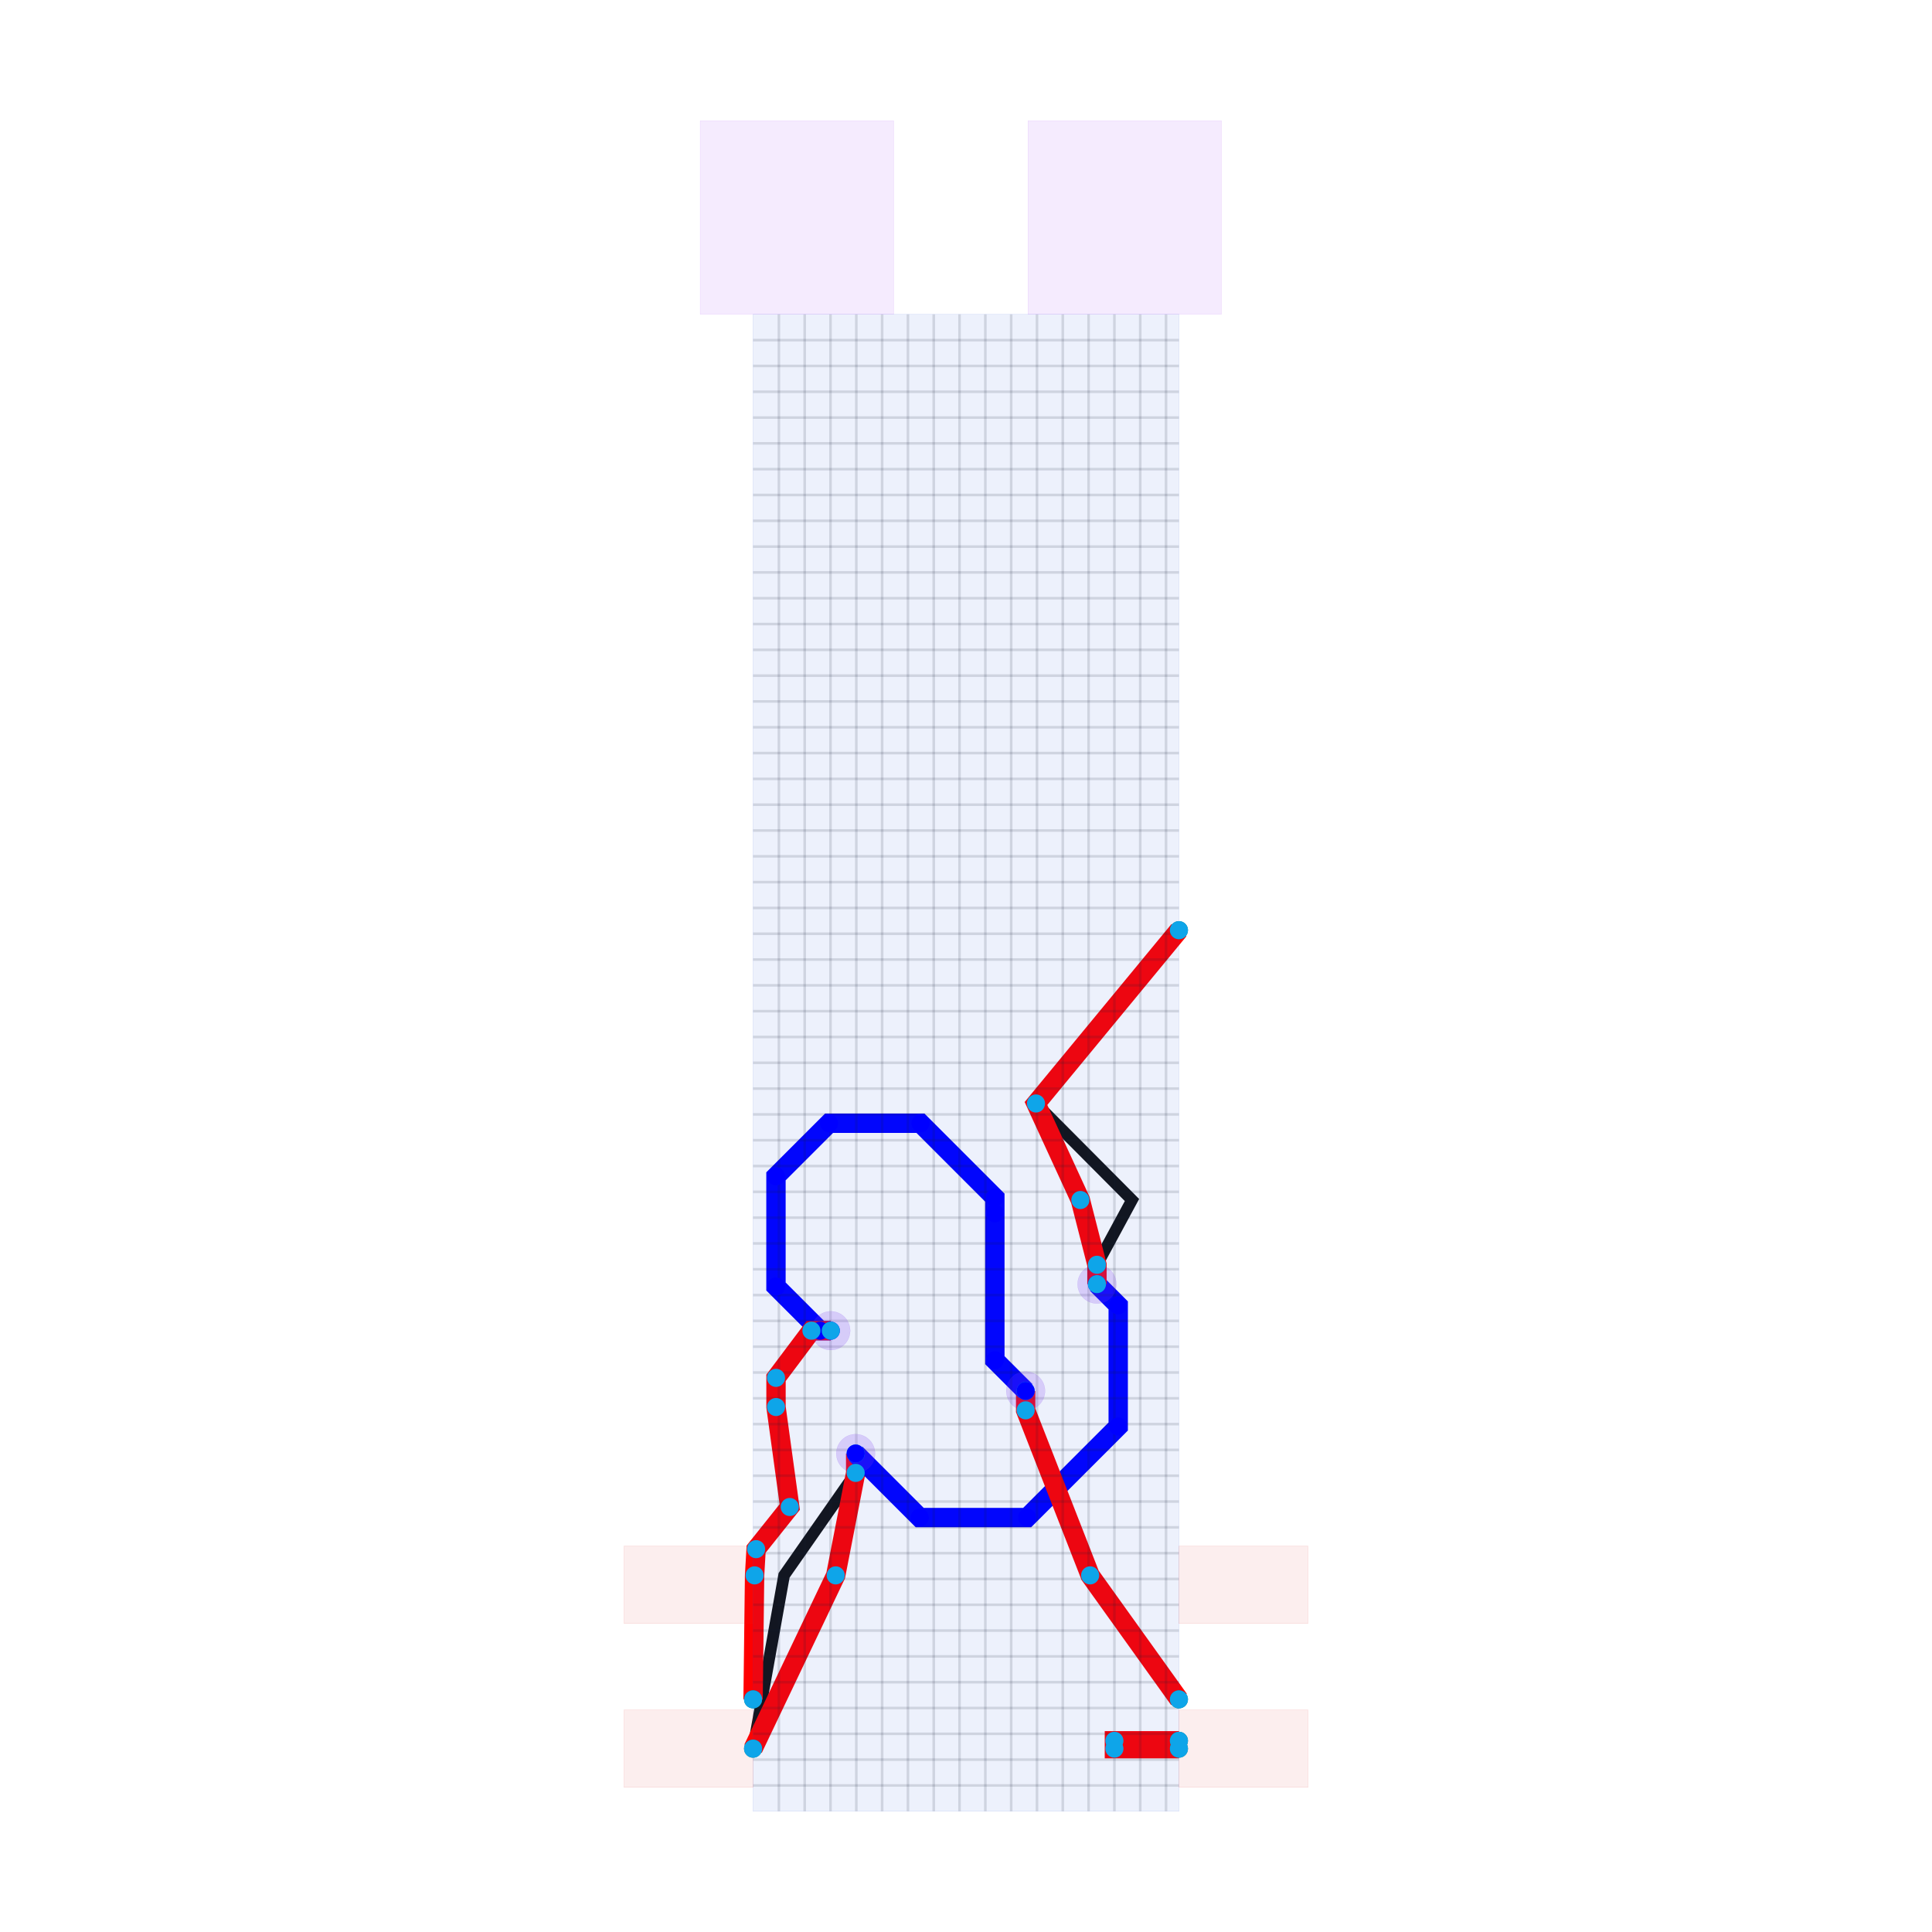
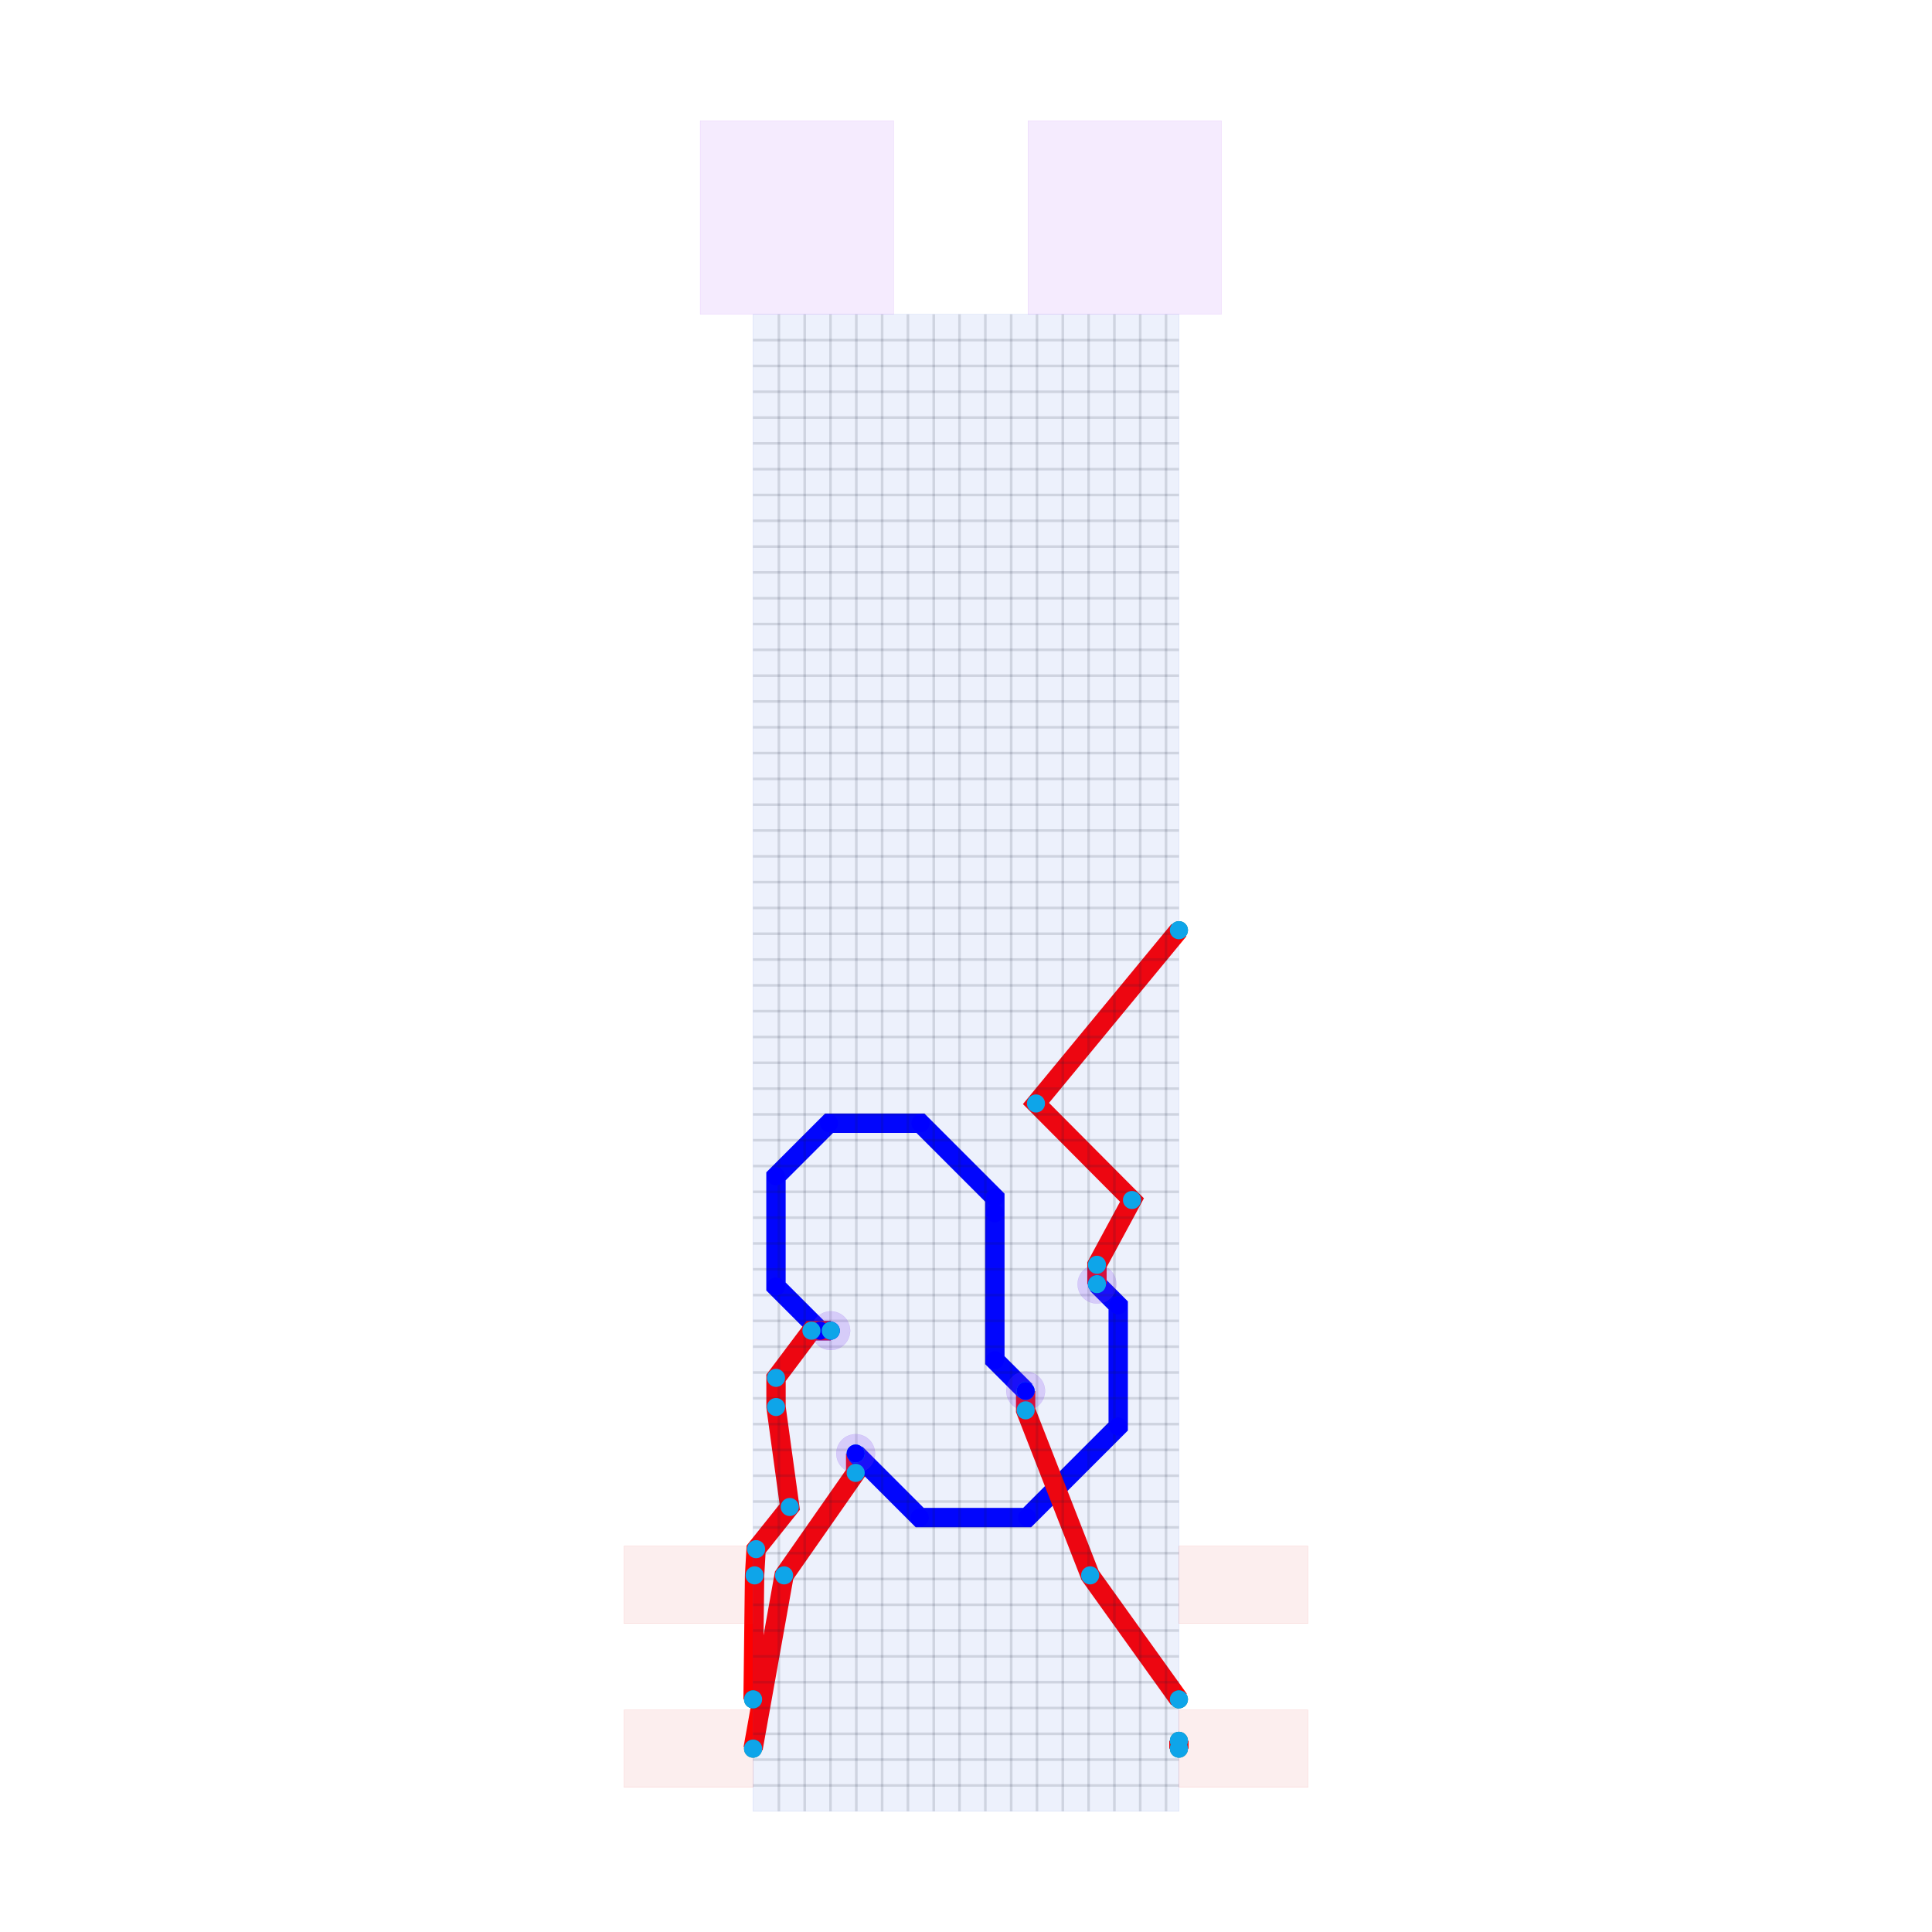
<svg xmlns="http://www.w3.org/2000/svg" width="640" height="640" viewBox="0 0 640 640">
  <rect width="100%" height="100%" fill="white" />
  <g>
    <polyline data-points="-22.1,6.945999999999999 -22.1,6.885" data-type="line" data-label="original:source_net_22_mst1" points="390.534,576.66 390.534,579.267" fill="none" stroke="#111111" stroke-width="3.847" />
  </g>
  <g>
    <polyline data-points="-25.4,6.885 -25.159678666666665,8.227865999999999 -24.604951,9.021963999999999 -24.604951,9.171964" data-type="line" data-label="original:source_net_8_mst2" points="249.466,579.267 259.739,521.862 283.452,487.916 283.452,481.504" fill="none" stroke="#111111" stroke-width="3.847" />
  </g>
  <g>
    <polyline data-points="-24.604951,9.171964 -24.604951,9.171964 -24.108639,8.675652 -23.276166,8.675652 -22.570486,9.381331999999999 -22.570486,10.319981999999998 -22.735174,10.484669999999998" data-type="line" data-label="original:source_net_8_mst2" points="283.452,481.504 283.452,481.504 304.669,502.72 340.255,502.72 370.422,472.554 370.422,432.428 363.382,425.388" fill="none" stroke="#111111" stroke-width="3.847" />
  </g>
  <g>
    <polyline data-points="-22.735174,10.484669999999998 -22.735174,10.484669999999998 -22.735174,10.634669999999998 -22.46373275,11.136552199999999 -23.207815833333335,11.884633999999998 -22.1,13.2275" data-type="line" data-label="original:source_net_8_mst2" points="363.382,425.388 363.382,425.388 363.382,418.976 374.985,397.521 343.177,365.542 390.534,308.137" fill="none" stroke="#111111" stroke-width="3.847" />
  </g>
  <g>
    <polyline data-points="-22.1,7.2669999999999995 -22.788034250000003,8.227865999999999 -23.287796,9.506799999999998 -23.287796,9.656799999999999" data-type="line" data-label="original:source_net_0" points="390.534,562.937 361.122,521.862 339.758,467.19 339.758,460.778" fill="none" stroke="#111111" stroke-width="3.847" />
  </g>
  <g>
    <polyline data-points="-23.287796,9.656799999999999 -23.287796,9.656799999999999 -23.52637,9.895373999999999 -23.52637,11.033787999999998 -23.52637,11.155012999999999 -24.102777,11.731419999999998 -24.811369,11.731419999999998 -25.222591,11.320197999999998 -25.222591,10.466365999999999 -24.880181,10.123955999999998 -24.797736,10.123955999999998" data-type="line" data-label="original:source_net_0" points="339.758,460.778 339.758,460.778 329.56,450.579 329.56,401.914 329.56,396.732 304.919,372.092 274.629,372.092 257.05,389.671 257.05,426.171 271.687,440.808 275.211,440.808" fill="none" stroke="#111111" stroke-width="3.847" />
  </g>
  <g>
    <polyline data-points="-24.797736,10.123955999999998 -24.797736,10.123955999999998 -24.947736,10.123956 -25.222219250000002,9.758369857837744 -25.22221975,9.532466099999999 -25.11575275,8.757753399999999 -25.3765525,8.431019777777777 -25.388276249999997,8.227865999999999 -25.4,7.2669999999999995" data-type="line" data-label="original:source_net_0" points="275.211,440.808 275.211,440.808 268.799,440.808 257.065,456.436 257.065,466.093 261.617,499.211 250.468,513.178 249.967,521.862 249.466,562.937" fill="none" stroke="#111111" stroke-width="3.847" />
  </g>
  <g>
-     <polyline data-points="-22.1,6.945999999999999 -22.599999999999998,6.945999999999999 -22.599999999999998,6.885 -22.1,6.885" data-type="line" data-label="source_net_22_mst1" points="390.534,576.66 369.16,576.66 369.16,579.267 390.534,579.267" fill="none" stroke="#FF0000" stroke-width="6.412" />
-   </g>
-   <g>
-     <polyline data-points="-25.4,6.885 -24.759678666666666,8.227865999999999 -24.604951,9.021963999999999 -24.604951,9.171964" data-type="line" data-label="source_net_8_mst2" points="249.466,579.267 276.838,521.862 283.452,487.916 283.452,481.504" fill="none" stroke="#FF0000" stroke-width="6.412" />
+     <polyline data-points="-22.1,6.945999999999999 -22.1,6.885" data-type="line" data-label="source_net_22_mst1" points="390.534,576.66 390.534,579.267" fill="none" stroke="#FF0000" stroke-width="6.412" />
+   </g>
+   <g>
+     <polyline data-points="-25.4,6.885 -25.159678666666665,8.227865999999999 -24.604951,9.021963999999999 -24.604951,9.171964" data-type="line" data-label="source_net_8_mst2" points="249.466,579.267 259.739,521.862 283.452,487.916 283.452,481.504" fill="none" stroke="#FF0000" stroke-width="6.412" />
  </g>
  <g>
    <polyline data-points="-24.604951,9.171964 -24.604951,9.171964 -24.108639,8.675652 -23.276166,8.675652 -22.570486,9.381331999999999 -22.570486,10.319981999999998 -22.735174,10.484669999999998" data-type="line" data-label="source_net_8_mst2" points="283.452,481.504 283.452,481.504 304.669,502.72 340.255,502.72 370.422,472.554 370.422,432.428 363.382,425.388" fill="none" stroke="#0000FF" stroke-width="6.412" />
  </g>
  <g>
-     <polyline data-points="-22.735174,10.484669999999998 -22.735174,10.484669999999998 -22.735174,10.634669999999998 -22.863732749999997,11.136552199999999 -23.207815833333335,11.884633999999998 -22.1,13.2275" data-type="line" data-label="source_net_8_mst2" points="363.382,425.388 363.382,425.388 363.382,418.976 357.886,397.521 343.177,365.542 390.534,308.137" fill="none" stroke="#FF0000" stroke-width="6.412" />
+     <polyline data-points="-22.735174,10.484669999999998 -22.735174,10.484669999999998 -22.735174,10.634669999999998 -22.46373275,11.136552199999999 -23.207815833333335,11.884633999999998 -22.1,13.2275" data-type="line" data-label="source_net_8_mst2" points="363.382,425.388 363.382,425.388 363.382,418.976 374.985,397.521 343.177,365.542 390.534,308.137" fill="none" stroke="#FF0000" stroke-width="6.412" />
  </g>
  <g>
    <polyline data-points="-22.1,7.2669999999999995 -22.788034250000003,8.227865999999999 -23.287796,9.506799999999998 -23.287796,9.656799999999999" data-type="line" data-label="source_net_0" points="390.534,562.937 361.122,521.862 339.758,467.19 339.758,460.778" fill="none" stroke="#FF0000" stroke-width="6.412" />
  </g>
  <g>
    <polyline data-points="-23.287796,9.656799999999999 -23.287796,9.656799999999999 -23.52637,9.895373999999999 -23.52637,11.033787999999998 -23.52637,11.155012999999999 -24.102777,11.731419999999998 -24.811369,11.731419999999998 -25.222591,11.320197999999998 -25.222591,10.466365999999999 -24.880181,10.123955999999998 -24.797736,10.123955999999998" data-type="line" data-label="source_net_0" points="339.758,460.778 339.758,460.778 329.56,450.579 329.56,401.914 329.56,396.732 304.919,372.092 274.629,372.092 257.05,389.671 257.05,426.171 271.687,440.808 275.211,440.808" fill="none" stroke="#0000FF" stroke-width="6.412" />
  </g>
  <g>
    <polyline data-points="-24.797736,10.123955999999998 -24.797736,10.123955999999998 -24.947736,10.123956 -25.222219250000002,9.758369857837744 -25.22221975,9.532466099999999 -25.11575275,8.757753399999999 -25.3765525,8.431019777777777 -25.388276249999997,8.227865999999999 -25.4,7.2669999999999995" data-type="line" data-label="source_net_0" points="275.211,440.808 275.211,440.808 268.799,440.808 257.065,456.436 257.065,466.093 261.617,499.211 250.468,513.178 249.967,521.862 249.466,562.937" fill="none" stroke="#FF0000" stroke-width="6.412" />
  </g>
  <g>
    <polyline data-points="-25.2,6.399999999999999 -25.2,18" data-type="line" data-label="grid:v" points="258.015,600 258.015,104.122" fill="none" stroke="rgba(15, 23, 42, 0.14)" stroke-width="0.855" />
  </g>
  <g>
    <polyline data-points="-25,6.399999999999999 -25,18" data-type="line" data-label="grid:v" points="266.565,600 266.565,104.122" fill="none" stroke="rgba(15, 23, 42, 0.14)" stroke-width="0.855" />
  </g>
  <g>
    <polyline data-points="-24.8,6.399999999999999 -24.8,18" data-type="line" data-label="grid:v" points="275.115,600 275.115,104.122" fill="none" stroke="rgba(15, 23, 42, 0.14)" stroke-width="0.855" />
  </g>
  <g>
    <polyline data-points="-24.6,6.399999999999999 -24.6,18" data-type="line" data-label="grid:v" points="283.664,600 283.664,104.122" fill="none" stroke="rgba(15, 23, 42, 0.14)" stroke-width="0.855" />
  </g>
  <g>
    <polyline data-points="-24.400000000000002,6.399999999999999 -24.400000000000002,18" data-type="line" data-label="grid:v" points="292.214,600 292.214,104.122" fill="none" stroke="rgba(15, 23, 42, 0.14)" stroke-width="0.855" />
  </g>
  <g>
    <polyline data-points="-24.200000000000003,6.399999999999999 -24.200000000000003,18" data-type="line" data-label="grid:v" points="300.763,600 300.763,104.122" fill="none" stroke="rgba(15, 23, 42, 0.14)" stroke-width="0.855" />
  </g>
  <g>
    <polyline data-points="-24.000000000000004,6.399999999999999 -24.000000000000004,18" data-type="line" data-label="grid:v" points="309.313,600 309.313,104.122" fill="none" stroke="rgba(15, 23, 42, 0.14)" stroke-width="0.855" />
  </g>
  <g>
    <polyline data-points="-23.800000000000004,6.399999999999999 -23.800000000000004,18" data-type="line" data-label="grid:v" points="317.863,600 317.863,104.122" fill="none" stroke="rgba(15, 23, 42, 0.14)" stroke-width="0.855" />
  </g>
  <g>
    <polyline data-points="-23.600000000000005,6.399999999999999 -23.600000000000005,18" data-type="line" data-label="grid:v" points="326.412,600 326.412,104.122" fill="none" stroke="rgba(15, 23, 42, 0.14)" stroke-width="0.855" />
  </g>
  <g>
    <polyline data-points="-23.400000000000006,6.399999999999999 -23.400000000000006,18" data-type="line" data-label="grid:v" points="334.962,600 334.962,104.122" fill="none" stroke="rgba(15, 23, 42, 0.14)" stroke-width="0.855" />
  </g>
  <g>
    <polyline data-points="-23.200000000000006,6.399999999999999 -23.200000000000006,18" data-type="line" data-label="grid:v" points="343.511,600 343.511,104.122" fill="none" stroke="rgba(15, 23, 42, 0.14)" stroke-width="0.855" />
  </g>
  <g>
    <polyline data-points="-23.000000000000007,6.399999999999999 -23.000000000000007,18" data-type="line" data-label="grid:v" points="352.061,600 352.061,104.122" fill="none" stroke="rgba(15, 23, 42, 0.14)" stroke-width="0.855" />
  </g>
  <g>
    <polyline data-points="-22.800000000000008,6.399999999999999 -22.800000000000008,18" data-type="line" data-label="grid:v" points="360.611,600 360.611,104.122" fill="none" stroke="rgba(15, 23, 42, 0.14)" stroke-width="0.855" />
  </g>
  <g>
    <polyline data-points="-22.60000000000001,6.399999999999999 -22.60000000000001,18" data-type="line" data-label="grid:v" points="369.16,600 369.16,104.122" fill="none" stroke="rgba(15, 23, 42, 0.14)" stroke-width="0.855" />
  </g>
  <g>
    <polyline data-points="-22.40000000000001,6.399999999999999 -22.40000000000001,18" data-type="line" data-label="grid:v" points="377.71,600 377.71,104.122" fill="none" stroke="rgba(15, 23, 42, 0.14)" stroke-width="0.855" />
  </g>
  <g>
    <polyline data-points="-22.20000000000001,6.399999999999999 -22.20000000000001,18" data-type="line" data-label="grid:v" points="386.26,600 386.26,104.122" fill="none" stroke="rgba(15, 23, 42, 0.14)" stroke-width="0.855" />
  </g>
  <g>
    <polyline data-points="-25.4,6.599999999999999 -22.1,6.599999999999999" data-type="line" data-label="grid:h" points="249.466,591.45 390.534,591.45" fill="none" stroke="rgba(15, 23, 42, 0.14)" stroke-width="0.855" />
  </g>
  <g>
    <polyline data-points="-25.4,6.799999999999999 -22.1,6.799999999999999" data-type="line" data-label="grid:h" points="249.466,582.901 390.534,582.901" fill="none" stroke="rgba(15, 23, 42, 0.14)" stroke-width="0.855" />
  </g>
  <g>
    <polyline data-points="-25.4,6.999999999999999 -22.1,6.999999999999999" data-type="line" data-label="grid:h" points="249.466,574.351 390.534,574.351" fill="none" stroke="rgba(15, 23, 42, 0.14)" stroke-width="0.855" />
  </g>
  <g>
    <polyline data-points="-25.4,7.199999999999999 -22.1,7.199999999999999" data-type="line" data-label="grid:h" points="249.466,565.802 390.534,565.802" fill="none" stroke="rgba(15, 23, 42, 0.14)" stroke-width="0.855" />
  </g>
  <g>
    <polyline data-points="-25.4,7.3999999999999995 -22.1,7.3999999999999995" data-type="line" data-label="grid:h" points="249.466,557.252 390.534,557.252" fill="none" stroke="rgba(15, 23, 42, 0.14)" stroke-width="0.855" />
  </g>
  <g>
    <polyline data-points="-25.4,7.6 -22.1,7.6" data-type="line" data-label="grid:h" points="249.466,548.702 390.534,548.702" fill="none" stroke="rgba(15, 23, 42, 0.14)" stroke-width="0.855" />
  </g>
  <g>
    <polyline data-points="-25.4,7.8 -22.1,7.8" data-type="line" data-label="grid:h" points="249.466,540.153 390.534,540.153" fill="none" stroke="rgba(15, 23, 42, 0.14)" stroke-width="0.855" />
  </g>
  <g>
    <polyline data-points="-25.4,8 -22.1,8" data-type="line" data-label="grid:h" points="249.466,531.603 390.534,531.603" fill="none" stroke="rgba(15, 23, 42, 0.14)" stroke-width="0.855" />
  </g>
  <g>
    <polyline data-points="-25.4,8.2 -22.1,8.2" data-type="line" data-label="grid:h" points="249.466,523.053 390.534,523.053" fill="none" stroke="rgba(15, 23, 42, 0.14)" stroke-width="0.855" />
  </g>
  <g>
    <polyline data-points="-25.4,8.399999999999999 -22.1,8.399999999999999" data-type="line" data-label="grid:h" points="249.466,514.504 390.534,514.504" fill="none" stroke="rgba(15, 23, 42, 0.14)" stroke-width="0.855" />
  </g>
  <g>
    <polyline data-points="-25.4,8.599999999999998 -22.1,8.599999999999998" data-type="line" data-label="grid:h" points="249.466,505.954 390.534,505.954" fill="none" stroke="rgba(15, 23, 42, 0.14)" stroke-width="0.855" />
  </g>
  <g>
    <polyline data-points="-25.4,8.799999999999997 -22.1,8.799999999999997" data-type="line" data-label="grid:h" points="249.466,497.405 390.534,497.405" fill="none" stroke="rgba(15, 23, 42, 0.14)" stroke-width="0.855" />
  </g>
  <g>
    <polyline data-points="-25.4,8.999999999999996 -22.1,8.999999999999996" data-type="line" data-label="grid:h" points="249.466,488.855 390.534,488.855" fill="none" stroke="rgba(15, 23, 42, 0.14)" stroke-width="0.855" />
  </g>
  <g>
    <polyline data-points="-25.4,9.199999999999996 -22.1,9.199999999999996" data-type="line" data-label="grid:h" points="249.466,480.305 390.534,480.305" fill="none" stroke="rgba(15, 23, 42, 0.14)" stroke-width="0.855" />
  </g>
  <g>
    <polyline data-points="-25.4,9.399999999999995 -22.1,9.399999999999995" data-type="line" data-label="grid:h" points="249.466,471.756 390.534,471.756" fill="none" stroke="rgba(15, 23, 42, 0.14)" stroke-width="0.855" />
  </g>
  <g>
    <polyline data-points="-25.4,9.599999999999994 -22.1,9.599999999999994" data-type="line" data-label="grid:h" points="249.466,463.206 390.534,463.206" fill="none" stroke="rgba(15, 23, 42, 0.14)" stroke-width="0.855" />
  </g>
  <g>
    <polyline data-points="-25.4,9.799999999999994 -22.1,9.799999999999994" data-type="line" data-label="grid:h" points="249.466,454.656 390.534,454.656" fill="none" stroke="rgba(15, 23, 42, 0.14)" stroke-width="0.855" />
  </g>
  <g>
    <polyline data-points="-25.4,9.999999999999993 -22.1,9.999999999999993" data-type="line" data-label="grid:h" points="249.466,446.107 390.534,446.107" fill="none" stroke="rgba(15, 23, 42, 0.14)" stroke-width="0.855" />
  </g>
  <g>
    <polyline data-points="-25.4,10.199999999999992 -22.1,10.199999999999992" data-type="line" data-label="grid:h" points="249.466,437.557 390.534,437.557" fill="none" stroke="rgba(15, 23, 42, 0.14)" stroke-width="0.855" />
  </g>
  <g>
    <polyline data-points="-25.4,10.399999999999991 -22.1,10.399999999999991" data-type="line" data-label="grid:h" points="249.466,429.008 390.534,429.008" fill="none" stroke="rgba(15, 23, 42, 0.14)" stroke-width="0.855" />
  </g>
  <g>
    <polyline data-points="-25.4,10.59999999999999 -22.1,10.59999999999999" data-type="line" data-label="grid:h" points="249.466,420.458 390.534,420.458" fill="none" stroke="rgba(15, 23, 42, 0.14)" stroke-width="0.855" />
  </g>
  <g>
    <polyline data-points="-25.4,10.79999999999999 -22.1,10.79999999999999" data-type="line" data-label="grid:h" points="249.466,411.908 390.534,411.908" fill="none" stroke="rgba(15, 23, 42, 0.14)" stroke-width="0.855" />
  </g>
  <g>
    <polyline data-points="-25.4,10.99999999999999 -22.1,10.99999999999999" data-type="line" data-label="grid:h" points="249.466,403.359 390.534,403.359" fill="none" stroke="rgba(15, 23, 42, 0.14)" stroke-width="0.855" />
  </g>
  <g>
    <polyline data-points="-25.4,11.199999999999989 -22.1,11.199999999999989" data-type="line" data-label="grid:h" points="249.466,394.809 390.534,394.809" fill="none" stroke="rgba(15, 23, 42, 0.14)" stroke-width="0.855" />
  </g>
  <g>
    <polyline data-points="-25.4,11.399999999999988 -22.1,11.399999999999988" data-type="line" data-label="grid:h" points="249.466,386.26 390.534,386.26" fill="none" stroke="rgba(15, 23, 42, 0.14)" stroke-width="0.855" />
  </g>
  <g>
    <polyline data-points="-25.4,11.599999999999987 -22.1,11.599999999999987" data-type="line" data-label="grid:h" points="249.466,377.71 390.534,377.71" fill="none" stroke="rgba(15, 23, 42, 0.14)" stroke-width="0.855" />
  </g>
  <g>
    <polyline data-points="-25.4,11.799999999999986 -22.1,11.799999999999986" data-type="line" data-label="grid:h" points="249.466,369.16 390.534,369.16" fill="none" stroke="rgba(15, 23, 42, 0.14)" stroke-width="0.855" />
  </g>
  <g>
    <polyline data-points="-25.4,11.999999999999986 -22.1,11.999999999999986" data-type="line" data-label="grid:h" points="249.466,360.611 390.534,360.611" fill="none" stroke="rgba(15, 23, 42, 0.14)" stroke-width="0.855" />
  </g>
  <g>
    <polyline data-points="-25.4,12.199999999999985 -22.1,12.199999999999985" data-type="line" data-label="grid:h" points="249.466,352.061 390.534,352.061" fill="none" stroke="rgba(15, 23, 42, 0.14)" stroke-width="0.855" />
  </g>
  <g>
    <polyline data-points="-25.4,12.399999999999984 -22.1,12.399999999999984" data-type="line" data-label="grid:h" points="249.466,343.511 390.534,343.511" fill="none" stroke="rgba(15, 23, 42, 0.14)" stroke-width="0.855" />
  </g>
  <g>
    <polyline data-points="-25.4,12.599999999999984 -22.1,12.599999999999984" data-type="line" data-label="grid:h" points="249.466,334.962 390.534,334.962" fill="none" stroke="rgba(15, 23, 42, 0.14)" stroke-width="0.855" />
  </g>
  <g>
    <polyline data-points="-25.4,12.799999999999983 -22.1,12.799999999999983" data-type="line" data-label="grid:h" points="249.466,326.412 390.534,326.412" fill="none" stroke="rgba(15, 23, 42, 0.14)" stroke-width="0.855" />
  </g>
  <g>
    <polyline data-points="-25.4,12.999999999999982 -22.1,12.999999999999982" data-type="line" data-label="grid:h" points="249.466,317.863 390.534,317.863" fill="none" stroke="rgba(15, 23, 42, 0.14)" stroke-width="0.855" />
  </g>
  <g>
    <polyline data-points="-25.4,13.199999999999982 -22.1,13.199999999999982" data-type="line" data-label="grid:h" points="249.466,309.313 390.534,309.313" fill="none" stroke="rgba(15, 23, 42, 0.14)" stroke-width="0.855" />
  </g>
  <g>
    <polyline data-points="-25.4,13.39999999999998 -22.1,13.39999999999998" data-type="line" data-label="grid:h" points="249.466,300.763 390.534,300.763" fill="none" stroke="rgba(15, 23, 42, 0.14)" stroke-width="0.855" />
  </g>
  <g>
    <polyline data-points="-25.4,13.59999999999998 -22.1,13.59999999999998" data-type="line" data-label="grid:h" points="249.466,292.214 390.534,292.214" fill="none" stroke="rgba(15, 23, 42, 0.14)" stroke-width="0.855" />
  </g>
  <g>
    <polyline data-points="-25.4,13.79999999999998 -22.1,13.79999999999998" data-type="line" data-label="grid:h" points="249.466,283.664 390.534,283.664" fill="none" stroke="rgba(15, 23, 42, 0.14)" stroke-width="0.855" />
  </g>
  <g>
    <polyline data-points="-25.4,13.999999999999979 -22.1,13.999999999999979" data-type="line" data-label="grid:h" points="249.466,275.115 390.534,275.115" fill="none" stroke="rgba(15, 23, 42, 0.14)" stroke-width="0.855" />
  </g>
  <g>
    <polyline data-points="-25.4,14.199999999999978 -22.1,14.199999999999978" data-type="line" data-label="grid:h" points="249.466,266.565 390.534,266.565" fill="none" stroke="rgba(15, 23, 42, 0.14)" stroke-width="0.855" />
  </g>
  <g>
    <polyline data-points="-25.4,14.399999999999977 -22.1,14.399999999999977" data-type="line" data-label="grid:h" points="249.466,258.015 390.534,258.015" fill="none" stroke="rgba(15, 23, 42, 0.14)" stroke-width="0.855" />
  </g>
  <g>
    <polyline data-points="-25.4,14.599999999999977 -22.1,14.599999999999977" data-type="line" data-label="grid:h" points="249.466,249.466 390.534,249.466" fill="none" stroke="rgba(15, 23, 42, 0.14)" stroke-width="0.855" />
  </g>
  <g>
    <polyline data-points="-25.4,14.799999999999976 -22.1,14.799999999999976" data-type="line" data-label="grid:h" points="249.466,240.916 390.534,240.916" fill="none" stroke="rgba(15, 23, 42, 0.14)" stroke-width="0.855" />
  </g>
  <g>
    <polyline data-points="-25.4,14.999999999999975 -22.1,14.999999999999975" data-type="line" data-label="grid:h" points="249.466,232.366 390.534,232.366" fill="none" stroke="rgba(15, 23, 42, 0.14)" stroke-width="0.855" />
  </g>
  <g>
    <polyline data-points="-25.4,15.199999999999974 -22.1,15.199999999999974" data-type="line" data-label="grid:h" points="249.466,223.817 390.534,223.817" fill="none" stroke="rgba(15, 23, 42, 0.14)" stroke-width="0.855" />
  </g>
  <g>
    <polyline data-points="-25.4,15.399999999999974 -22.1,15.399999999999974" data-type="line" data-label="grid:h" points="249.466,215.267 390.534,215.267" fill="none" stroke="rgba(15, 23, 42, 0.14)" stroke-width="0.855" />
  </g>
  <g>
    <polyline data-points="-25.4,15.599999999999973 -22.1,15.599999999999973" data-type="line" data-label="grid:h" points="249.466,206.718 390.534,206.718" fill="none" stroke="rgba(15, 23, 42, 0.14)" stroke-width="0.855" />
  </g>
  <g>
    <polyline data-points="-25.4,15.799999999999972 -22.1,15.799999999999972" data-type="line" data-label="grid:h" points="249.466,198.168 390.534,198.168" fill="none" stroke="rgba(15, 23, 42, 0.14)" stroke-width="0.855" />
  </g>
  <g>
    <polyline data-points="-25.4,15.999999999999972 -22.1,15.999999999999972" data-type="line" data-label="grid:h" points="249.466,189.618 390.534,189.618" fill="none" stroke="rgba(15, 23, 42, 0.14)" stroke-width="0.855" />
  </g>
  <g>
    <polyline data-points="-25.4,16.19999999999997 -22.1,16.19999999999997" data-type="line" data-label="grid:h" points="249.466,181.069 390.534,181.069" fill="none" stroke="rgba(15, 23, 42, 0.14)" stroke-width="0.855" />
  </g>
  <g>
    <polyline data-points="-25.4,16.39999999999997 -22.1,16.39999999999997" data-type="line" data-label="grid:h" points="249.466,172.519 390.534,172.519" fill="none" stroke="rgba(15, 23, 42, 0.14)" stroke-width="0.855" />
  </g>
  <g>
    <polyline data-points="-25.4,16.59999999999997 -22.1,16.59999999999997" data-type="line" data-label="grid:h" points="249.466,163.969 390.534,163.969" fill="none" stroke="rgba(15, 23, 42, 0.14)" stroke-width="0.855" />
  </g>
  <g>
    <polyline data-points="-25.4,16.79999999999997 -22.1,16.79999999999997" data-type="line" data-label="grid:h" points="249.466,155.42 390.534,155.42" fill="none" stroke="rgba(15, 23, 42, 0.14)" stroke-width="0.855" />
  </g>
  <g>
    <polyline data-points="-25.4,16.999999999999968 -22.1,16.999999999999968" data-type="line" data-label="grid:h" points="249.466,146.87 390.534,146.87" fill="none" stroke="rgba(15, 23, 42, 0.14)" stroke-width="0.855" />
  </g>
  <g>
    <polyline data-points="-25.4,17.199999999999967 -22.1,17.199999999999967" data-type="line" data-label="grid:h" points="249.466,138.321 390.534,138.321" fill="none" stroke="rgba(15, 23, 42, 0.14)" stroke-width="0.855" />
  </g>
  <g>
    <polyline data-points="-25.4,17.399999999999967 -22.1,17.399999999999967" data-type="line" data-label="grid:h" points="249.466,129.771 390.534,129.771" fill="none" stroke="rgba(15, 23, 42, 0.14)" stroke-width="0.855" />
  </g>
  <g>
    <polyline data-points="-25.4,17.599999999999966 -22.1,17.599999999999966" data-type="line" data-label="grid:h" points="249.466,121.221 390.534,121.221" fill="none" stroke="rgba(15, 23, 42, 0.14)" stroke-width="0.855" />
  </g>
  <g>
    <polyline data-points="-25.4,17.799999999999965 -22.1,17.799999999999965" data-type="line" data-label="grid:h" points="249.466,112.672 390.534,112.672" fill="none" stroke="rgba(15, 23, 42, 0.14)" stroke-width="0.855" />
  </g>
  <g>
    <rect data-type="rect" data-label="cmn_7" data-x="-23.75" data-y="12.2" x="249.466" y="104.122" width="141.069" height="495.878" fill="rgba(29, 78, 216, 0.08)" stroke="#1d4ed8" stroke-width="0.023" />
  </g>
  <g>
    <rect data-type="rect" data-label="obstacle:rect:0" data-x="-21.6" data-y="8.155" x="390.534" y="512.153" width="42.748" height="25.649" fill="rgba(220, 38, 38, 0.08)" stroke="#dc2626" stroke-width="0.023" />
  </g>
  <g>
    <rect data-type="rect" data-label="obstacle:rect:1" data-x="-21.6" data-y="6.885" x="390.534" y="566.443" width="42.748" height="25.649" fill="rgba(220, 38, 38, 0.08)" stroke="#dc2626" stroke-width="0.023" />
  </g>
  <g>
    <rect data-type="rect" data-label="obstacle:rect:2" data-x="-25.9" data-y="8.155" x="206.718" y="512.153" width="42.748" height="25.649" fill="rgba(220, 38, 38, 0.08)" stroke="#dc2626" stroke-width="0.023" />
  </g>
  <g>
    <rect data-type="rect" data-label="obstacle:rect:3" data-x="-25.9" data-y="6.885" x="206.718" y="566.443" width="42.748" height="25.649" fill="rgba(220, 38, 38, 0.08)" stroke="#dc2626" stroke-width="0.023" />
  </g>
  <g>
    <rect data-type="rect" data-label="obstacle:oval:4" data-x="-25.06" data-y="18.75" x="231.939" y="40" width="64.122" height="64.122" fill="rgba(168, 85, 247, 0.12)" stroke="#a855f7" stroke-width="0.023" />
  </g>
  <g>
    <rect data-type="rect" data-label="obstacle:oval:5" data-x="-22.52" data-y="18.75" x="340.519" y="40" width="64.122" height="64.122" fill="rgba(168, 85, 247, 0.12)" stroke="#a855f7" stroke-width="0.023" />
  </g>
  <circle data-type="circle" data-label="" data-x="-24.604951" data-y="9.171964" cx="283.452" cy="481.504" r="6.412" fill="rgba(124, 58, 237, 0.2)" stroke="#7c3aed" stroke-width="0.023" />
  <circle data-type="circle" data-label="" data-x="-22.735174" data-y="10.484669999999998" cx="363.382" cy="425.388" r="6.412" fill="rgba(124, 58, 237, 0.2)" stroke="#7c3aed" stroke-width="0.023" />
  <circle data-type="circle" data-label="" data-x="-23.287796" data-y="9.656799999999999" cx="339.758" cy="460.778" r="6.412" fill="rgba(124, 58, 237, 0.2)" stroke="#7c3aed" stroke-width="0.023" />
  <circle data-type="circle" data-label="" data-x="-24.797736" data-y="10.123955999999998" cx="275.211" cy="440.808" r="6.412" fill="rgba(124, 58, 237, 0.2)" stroke="#7c3aed" stroke-width="0.023" />
  <g>
    <circle data-type="point" data-label="source_net_22_mst1" data-x="-22.1" data-y="6.945999999999999" cx="390.534" cy="576.66" r="3" fill="#0f766e" />
  </g>
  <g>
    <circle data-type="point" data-label="source_net_22_mst1" data-x="-22.1" data-y="6.885" cx="390.534" cy="579.267" r="3" fill="#0f766e" />
  </g>
  <g>
    <circle data-type="point" data-label="source_net_0" data-x="-22.1" data-y="7.2669999999999995" cx="390.534" cy="562.937" r="3" fill="#0f766e" />
  </g>
  <g>
    <circle data-type="point" data-label="source_net_0" data-x="-25.4" data-y="7.2669999999999995" cx="249.466" cy="562.937" r="3" fill="#0f766e" />
  </g>
  <g>
    <circle data-type="point" data-label="source_net_8_mst2" data-x="-25.4" data-y="6.885" cx="249.466" cy="579.267" r="3" fill="#0f766e" />
  </g>
  <g>
    <circle data-type="point" data-label="source_net_8_mst2" data-x="-22.1" data-y="13.2275" cx="390.534" cy="308.137" r="3" fill="#0f766e" />
  </g>
  <g>
    <circle data-type="point" data-label="" data-x="-22.1" data-y="6.945999999999999" cx="390.534" cy="576.66" r="3" fill="#0ea5e9" />
  </g>
  <g>
-     <circle data-type="point" data-label="" data-x="-22.599999999999998" data-y="6.945999999999999" cx="369.16" cy="576.66" r="3" fill="#0ea5e9" />
-   </g>
-   <g>
-     <circle data-type="point" data-label="" data-x="-22.599999999999998" data-y="6.885" cx="369.16" cy="579.267" r="3" fill="#0ea5e9" />
-   </g>
-   <g>
    <circle data-type="point" data-label="" data-x="-22.1" data-y="6.885" cx="390.534" cy="579.267" r="3" fill="#0ea5e9" />
  </g>
  <g>
    <circle data-type="point" data-label="" data-x="-25.4" data-y="6.885" cx="249.466" cy="579.267" r="3" fill="#0ea5e9" />
  </g>
  <g>
-     <circle data-type="point" data-label="" data-x="-24.759678666666666" data-y="8.227865999999999" cx="276.838" cy="521.862" r="3" fill="#0ea5e9" />
+     <circle data-type="point" data-label="" data-x="-25.159678666666665" data-y="8.227865999999999" cx="259.739" cy="521.862" r="3" fill="#0ea5e9" />
  </g>
  <g>
    <circle data-type="point" data-label="" data-x="-24.604951" data-y="9.021963999999999" cx="283.452" cy="487.916" r="3" fill="#0ea5e9" />
  </g>
  <g>
    <circle data-type="point" data-label="" data-x="-24.604951" data-y="9.171964" cx="283.452" cy="481.504" r="3" fill="#0ea5e9" />
  </g>
  <g>
    <circle data-type="point" data-label="" data-x="-24.604951" data-y="9.171964" cx="283.452" cy="481.504" r="3" fill="#0000FF" />
  </g>
  <g>
    <circle data-type="point" data-label="" data-x="-24.108639" data-y="8.675652" cx="304.669" cy="502.72" r="3" fill="#0000FF" />
  </g>
  <g>
    <circle data-type="point" data-label="" data-x="-23.276166" data-y="8.675652" cx="340.255" cy="502.72" r="3" fill="#0000FF" />
  </g>
  <g>
    <circle data-type="point" data-label="" data-x="-22.570486" data-y="9.381331999999999" cx="370.422" cy="472.554" r="3" fill="#0000FF" />
  </g>
  <g>
    <circle data-type="point" data-label="" data-x="-22.570486" data-y="10.319981999999998" cx="370.422" cy="432.428" r="3" fill="#0000FF" />
  </g>
  <g>
    <circle data-type="point" data-label="" data-x="-22.735174" data-y="10.484669999999998" cx="363.382" cy="425.388" r="3" fill="#0000FF" />
  </g>
  <g>
    <circle data-type="point" data-label="" data-x="-22.735174" data-y="10.484669999999998" cx="363.382" cy="425.388" r="3" fill="#0ea5e9" />
  </g>
  <g>
    <circle data-type="point" data-label="" data-x="-22.735174" data-y="10.634669999999998" cx="363.382" cy="418.976" r="3" fill="#0ea5e9" />
  </g>
  <g>
-     <circle data-type="point" data-label="" data-x="-22.863732749999997" data-y="11.136552199999999" cx="357.886" cy="397.521" r="3" fill="#0ea5e9" />
+     <circle data-type="point" data-label="" data-x="-22.46373275" data-y="11.136552199999999" cx="374.985" cy="397.521" r="3" fill="#0ea5e9" />
  </g>
  <g>
    <circle data-type="point" data-label="" data-x="-23.207815833333335" data-y="11.884633999999998" cx="343.177" cy="365.542" r="3" fill="#0ea5e9" />
  </g>
  <g>
    <circle data-type="point" data-label="" data-x="-22.1" data-y="13.2275" cx="390.534" cy="308.137" r="3" fill="#0ea5e9" />
  </g>
  <g>
    <circle data-type="point" data-label="" data-x="-22.1" data-y="7.2669999999999995" cx="390.534" cy="562.937" r="3" fill="#0ea5e9" />
  </g>
  <g>
    <circle data-type="point" data-label="" data-x="-22.788034250000003" data-y="8.227865999999999" cx="361.122" cy="521.862" r="3" fill="#0ea5e9" />
  </g>
  <g>
    <circle data-type="point" data-label="" data-x="-23.287796" data-y="9.506799999999998" cx="339.758" cy="467.19" r="3" fill="#0ea5e9" />
  </g>
  <g>
    <circle data-type="point" data-label="" data-x="-23.287796" data-y="9.656799999999999" cx="339.758" cy="460.778" r="3" fill="#0ea5e9" />
  </g>
  <g>
    <circle data-type="point" data-label="" data-x="-23.287796" data-y="9.656799999999999" cx="339.758" cy="460.778" r="3" fill="#0000FF" />
  </g>
  <g>
    <circle data-type="point" data-label="" data-x="-23.52637" data-y="9.895373999999999" cx="329.56" cy="450.579" r="3" fill="#0000FF" />
  </g>
  <g>
    <circle data-type="point" data-label="" data-x="-23.52637" data-y="11.033787999999998" cx="329.56" cy="401.914" r="3" fill="#0000FF" />
  </g>
  <g>
    <circle data-type="point" data-label="" data-x="-23.52637" data-y="11.155012999999999" cx="329.56" cy="396.732" r="3" fill="#0000FF" />
  </g>
  <g>
    <circle data-type="point" data-label="" data-x="-24.102777" data-y="11.731419999999998" cx="304.919" cy="372.092" r="3" fill="#0000FF" />
  </g>
  <g>
    <circle data-type="point" data-label="" data-x="-24.811369" data-y="11.731419999999998" cx="274.629" cy="372.092" r="3" fill="#0000FF" />
  </g>
  <g>
    <circle data-type="point" data-label="" data-x="-25.222591" data-y="11.320197999999998" cx="257.05" cy="389.671" r="3" fill="#0000FF" />
  </g>
  <g>
    <circle data-type="point" data-label="" data-x="-25.222591" data-y="10.466365999999999" cx="257.05" cy="426.171" r="3" fill="#0000FF" />
  </g>
  <g>
    <circle data-type="point" data-label="" data-x="-24.880181" data-y="10.123955999999998" cx="271.687" cy="440.808" r="3" fill="#0000FF" />
  </g>
  <g>
    <circle data-type="point" data-label="" data-x="-24.797736" data-y="10.123955999999998" cx="275.211" cy="440.808" r="3" fill="#0000FF" />
  </g>
  <g>
    <circle data-type="point" data-label="" data-x="-24.797736" data-y="10.123955999999998" cx="275.211" cy="440.808" r="3" fill="#0ea5e9" />
  </g>
  <g>
    <circle data-type="point" data-label="" data-x="-24.947736" data-y="10.123956" cx="268.799" cy="440.808" r="3" fill="#0ea5e9" />
  </g>
  <g>
    <circle data-type="point" data-label="" data-x="-25.222219250000002" data-y="9.758369857837744" cx="257.065" cy="456.436" r="3" fill="#0ea5e9" />
  </g>
  <g>
    <circle data-type="point" data-label="" data-x="-25.22221975" data-y="9.532466099999999" cx="257.065" cy="466.093" r="3" fill="#0ea5e9" />
  </g>
  <g>
    <circle data-type="point" data-label="" data-x="-25.11575275" data-y="8.757753399999999" cx="261.617" cy="499.211" r="3" fill="#0ea5e9" />
  </g>
  <g>
    <circle data-type="point" data-label="" data-x="-25.3765525" data-y="8.431019777777777" cx="250.468" cy="513.178" r="3" fill="#0ea5e9" />
  </g>
  <g>
    <circle data-type="point" data-label="" data-x="-25.388276249999997" data-y="8.227865999999999" cx="249.967" cy="521.862" r="3" fill="#0ea5e9" />
  </g>
  <g>
    <circle data-type="point" data-label="" data-x="-25.4" data-y="7.2669999999999995" cx="249.466" cy="562.937" r="3" fill="#0ea5e9" />
  </g>
  <g id="crosshair" style="display: none">
    <line id="crosshair-h" y1="0" y2="640" stroke="#666" stroke-width="0.5" />
    <line id="crosshair-v" x1="0" x2="640" stroke="#666" stroke-width="0.5" />
    <text id="coordinates" font-family="monospace" font-size="12" fill="#666" />
  </g>
</svg>
